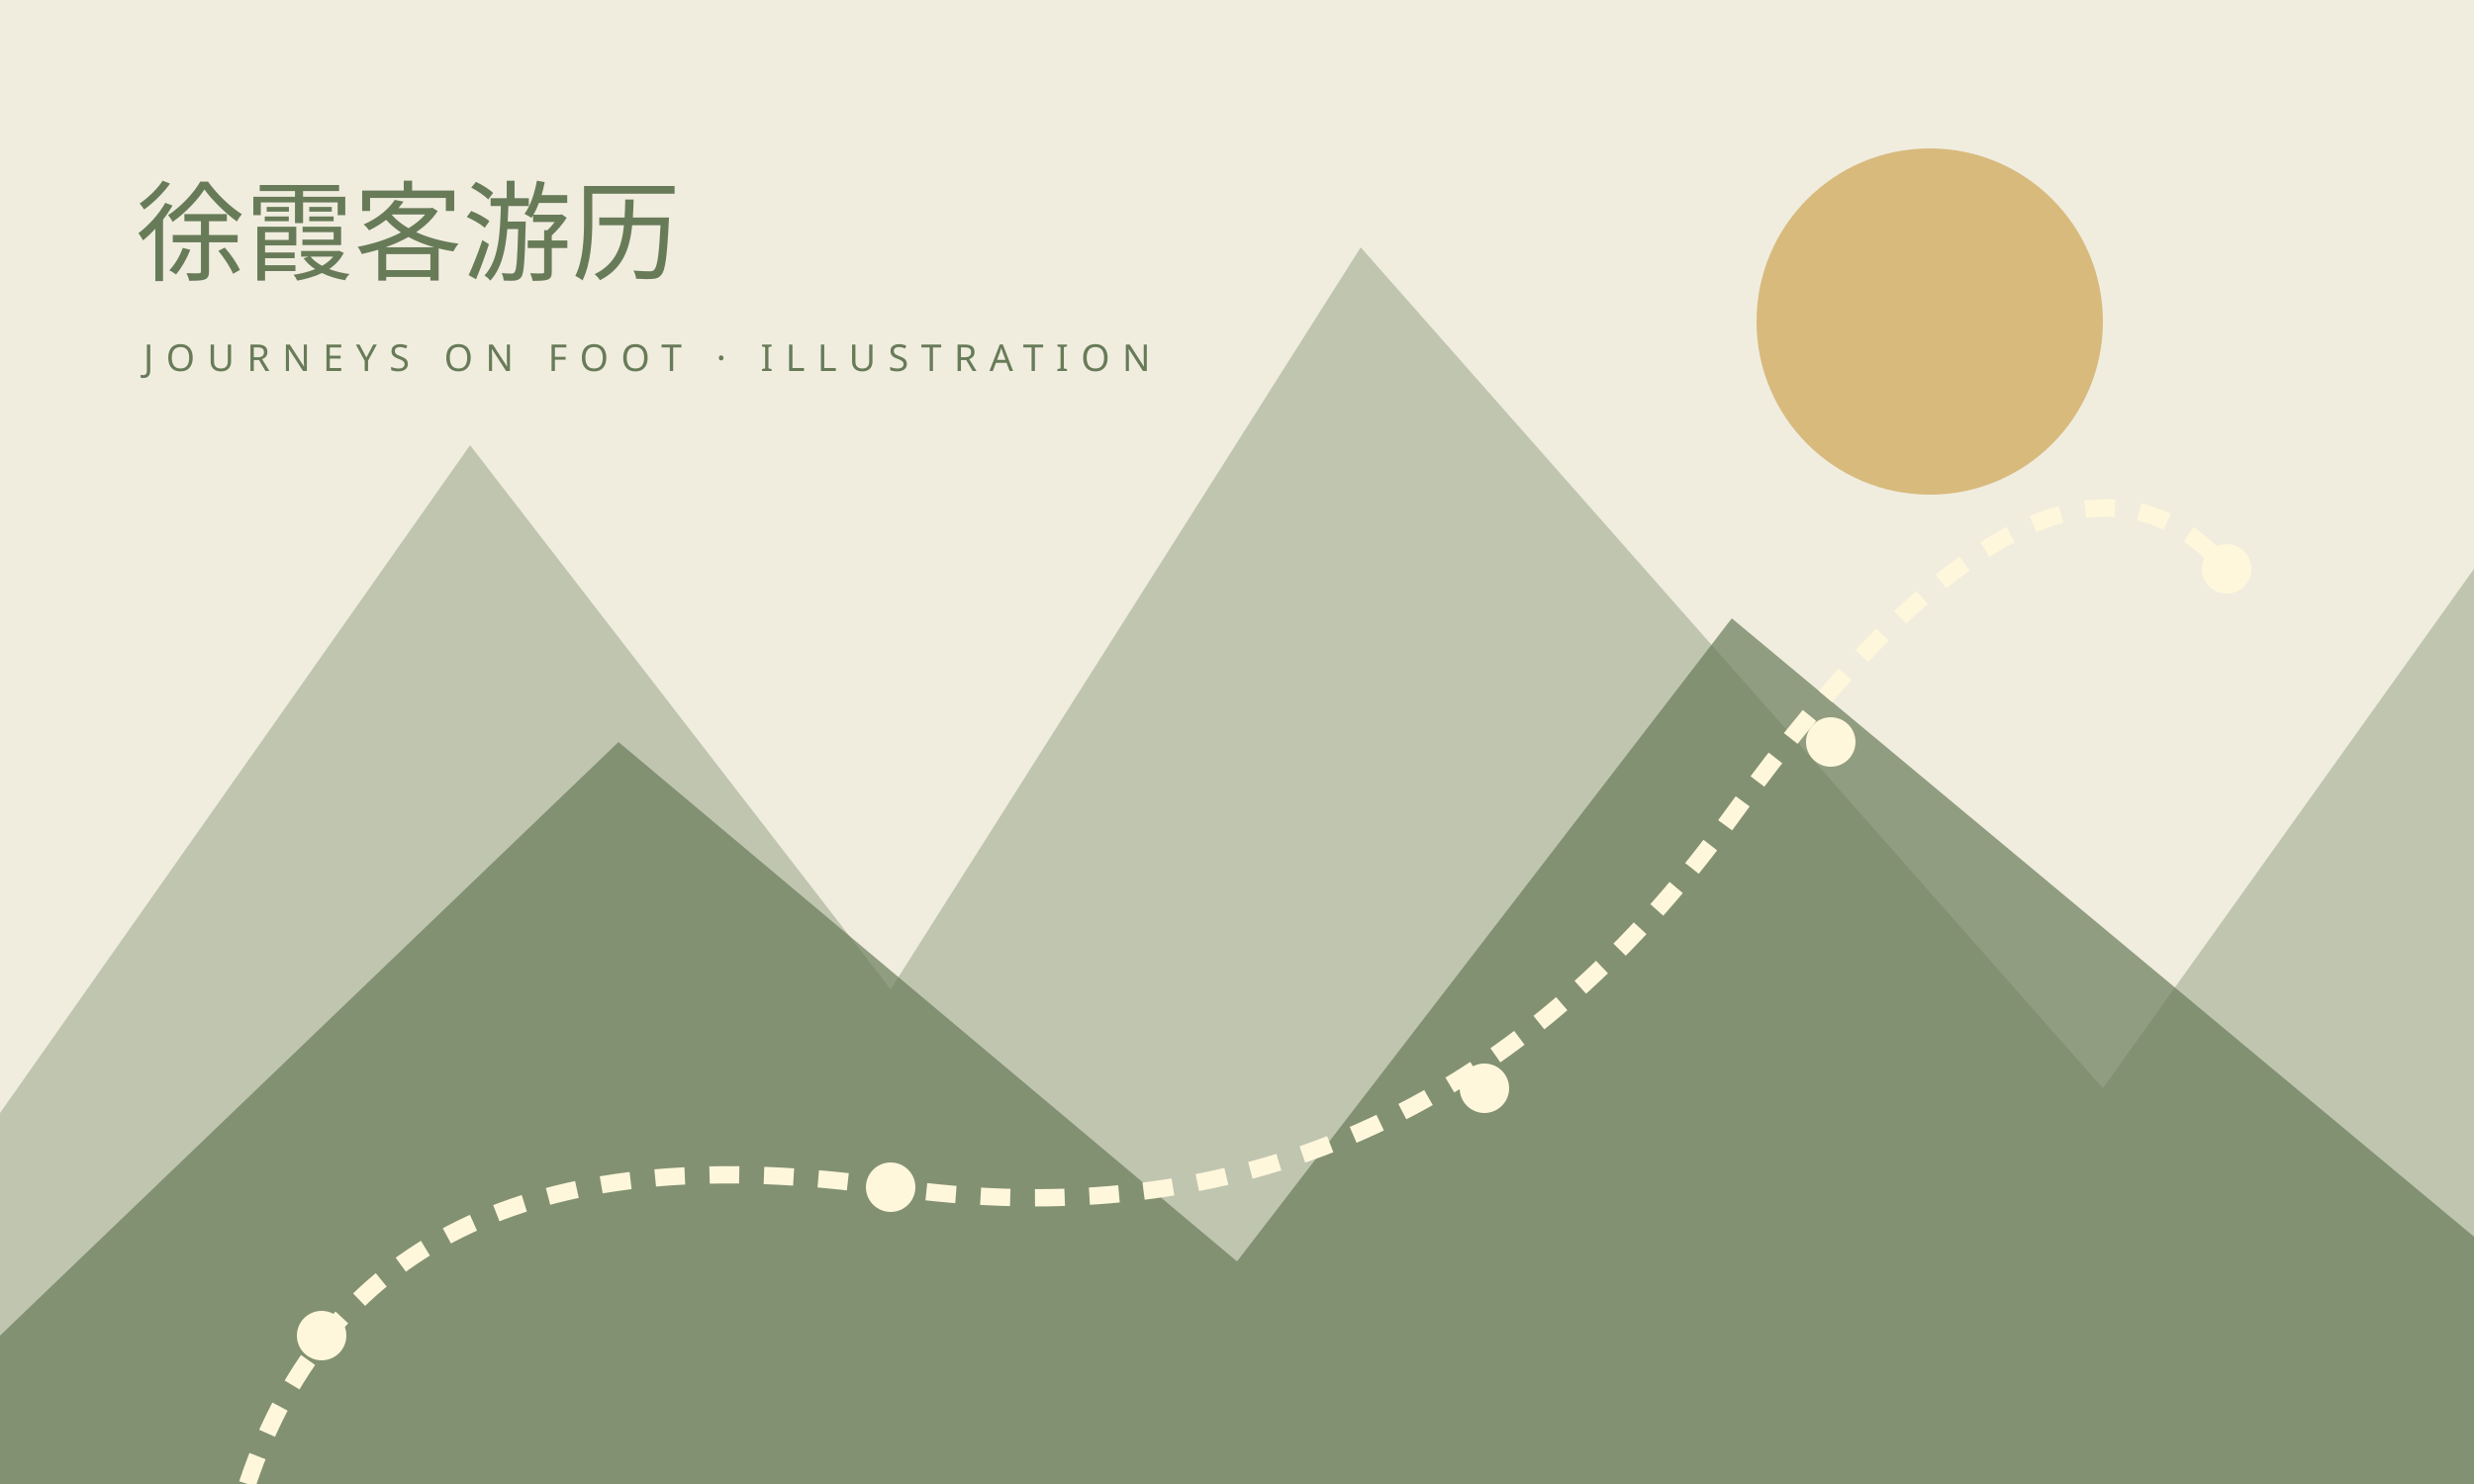
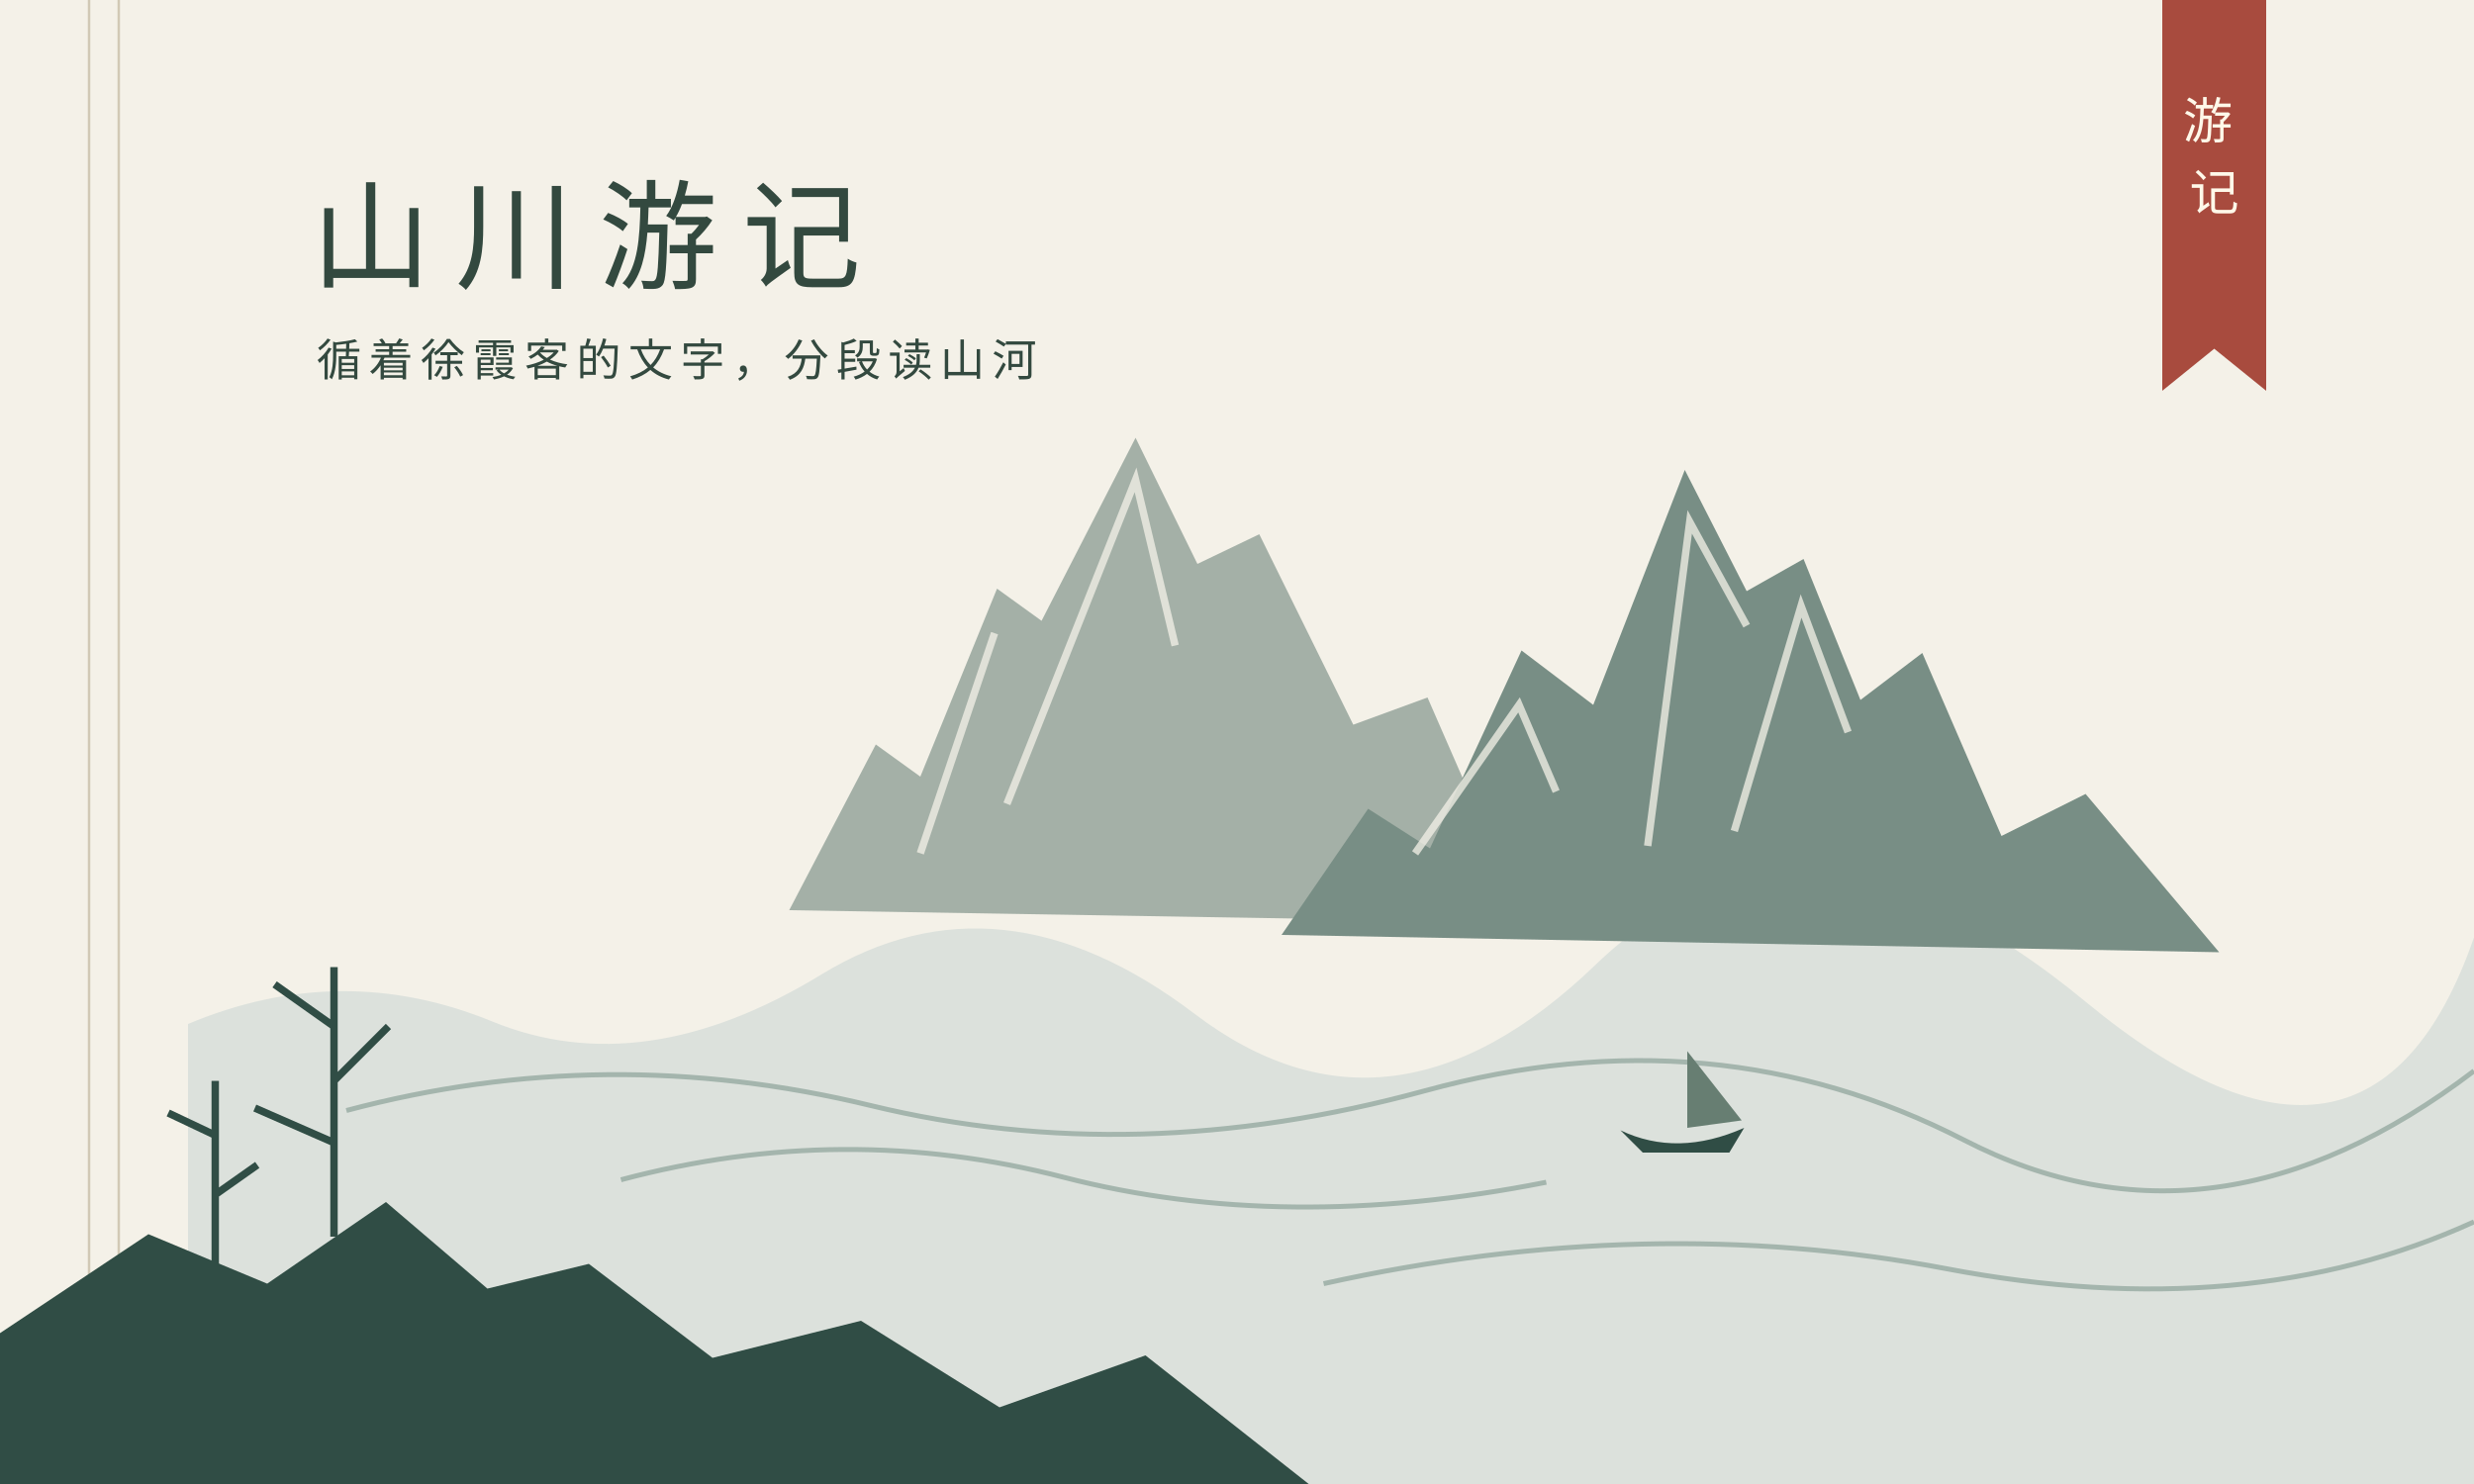
- <svg xmlns="http://www.w3.org/2000/svg" viewBox="0 0 1000 600">
-   <rect width="1000" height="600" fill="#f0eddf" />
-   <circle cx="780" cy="130" r="70" fill="#d8ba7d" />
-   <path d="M0 450L190 180 360 400 550 100 850 440 1000 230V600H0Z" fill="#687b58" opacity=".35" />
-   <path d="M0 540L250 300 500 510 700 250 1000 500V600H0Z" fill="#687b58" opacity=".7" />
-   <path d="M100 600Q150 450 360 480T700 330 900 230" fill="none" stroke="#fff7db" stroke-width="7" stroke-dasharray="12 10" />
-   <g fill="#fff7db">
-     <circle cx="130" cy="540" r="10" />
-     <circle cx="360" cy="480" r="10" />
-     <circle cx="600" cy="440" r="10" />
-     <circle cx="740" cy="300" r="10" />
-     <circle cx="900" cy="230" r="10" />
+ <svg xmlns="http://www.w3.org/2000/svg" viewBox="0 0 1000 600" role="img" aria-labelledby="title desc">
+   <rect width="1000" height="600" fill="#f4f1e8" />
+   <path d="M36 0V600M48 0V600" stroke="#d1c9b5" stroke-width="1" />
+   <path d="M76 414Q138 388 199 413T332 394T483 410T645 390T843 405T1000 379V600H76Z" fill="#dce1dc" />
+   <path d="M319 368L354 301 372 314 403 238 421 251 459 177 484 228 509 216 547 293 577 282 601 337 642 327 681 374Z" fill="#a4b0a7" />
+   <path d="M518 378L553 327 578 343 615 263 644 285 681 190 706 239 729 226 752 283 777 264 809 338 843 321 897 385Z" fill="#788e85" />
+   <path d="M666 342L683 211 706 253M701 336L728 245 747 296M572 345L614 285 629 320M407 325L459 194 475 261M372 345L402 256" fill="none" stroke="#f4f1e8" stroke-width="3" opacity=".75" />
+   <path d="M140 449Q245 421 352 447T576 441T794 461T1000 433M251 477Q341 453 430 476T625 478M535 519Q666 490 787 513T1000 494" fill="none" stroke="#a4b5ad" stroke-width="2" />
+   <path d="M0 539L60 499 108 519 156 486 197 521 238 511 288 549 348 534 404 569 463 548 529 600H0Z" fill="#304d45" />
+   <g stroke="#304d45" fill="none" stroke-width="3">
+     <path d="M135 500V391M135 415L111 398M135 437L157 415M135 462L103 448" />
+     <path d="M87 519V437M87 459L68 450M87 483L104 471" />
  </g>
-   <text x="55" y="110" fill="#687b58" font-family="serif" font-size="44">徐霞客游历</text>
-   <text x="58" y="150" fill="#687b58" font-family="sans-serif" font-size="15" letter-spacing="5">JOURNEYS ON FOOT · ILLUSTRATION</text>
+   <path d="M655 457Q678 468 705 456L699 466H664Z" fill="#304d45" />
+   <path d="M682 456V425L704 453Z" fill="#677e72" />
+   <g fill="#33493f" font-family="serif">
+     <text x="126" y="113" font-size="48" letter-spacing="10">山川游记</text>
+     <text x="128" y="152" font-size="18" letter-spacing="3">循着徐霞客的文字，分段读山河</text>
+   </g>
+   <path d="M874 0V158L895 141 916 158V0Z" fill="#a84b3e" />
+   <text x="895" y="56" fill="#fff8e9" font-family="serif" font-size="20" text-anchor="middle">
+     <tspan x="895">游</tspan>
+     <tspan x="895" dy="29">记</tspan>
+   </text>
</svg>
